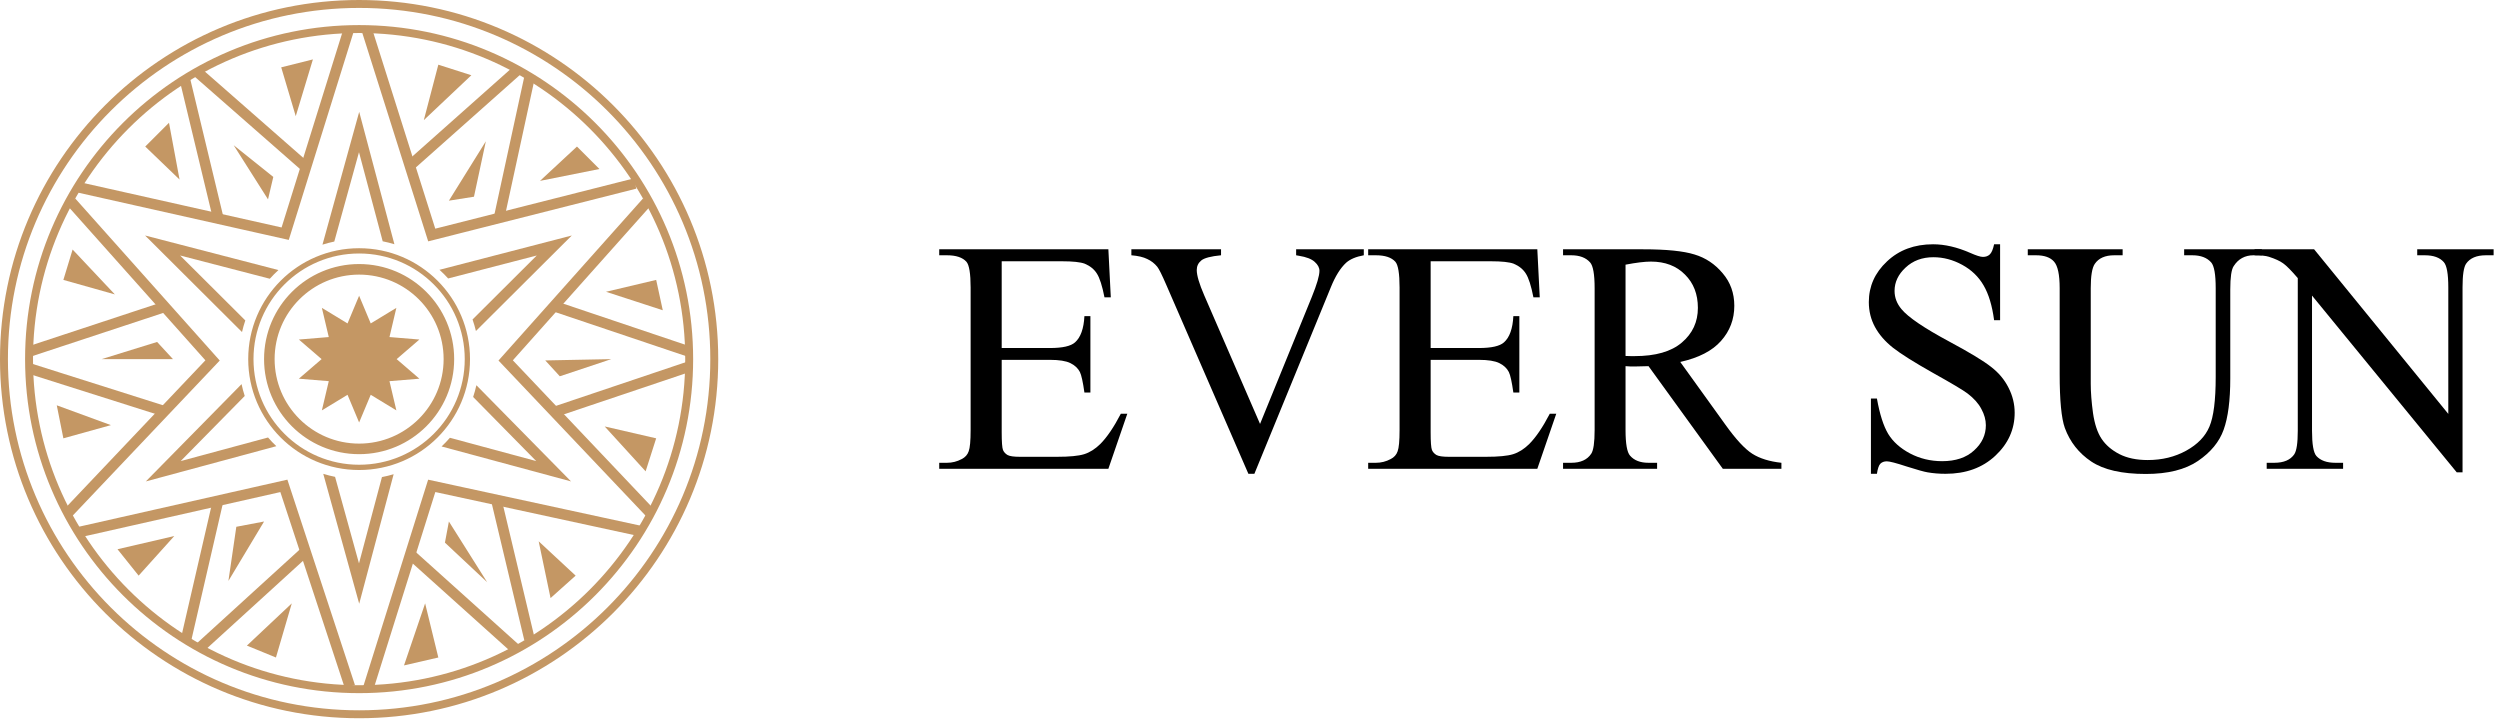
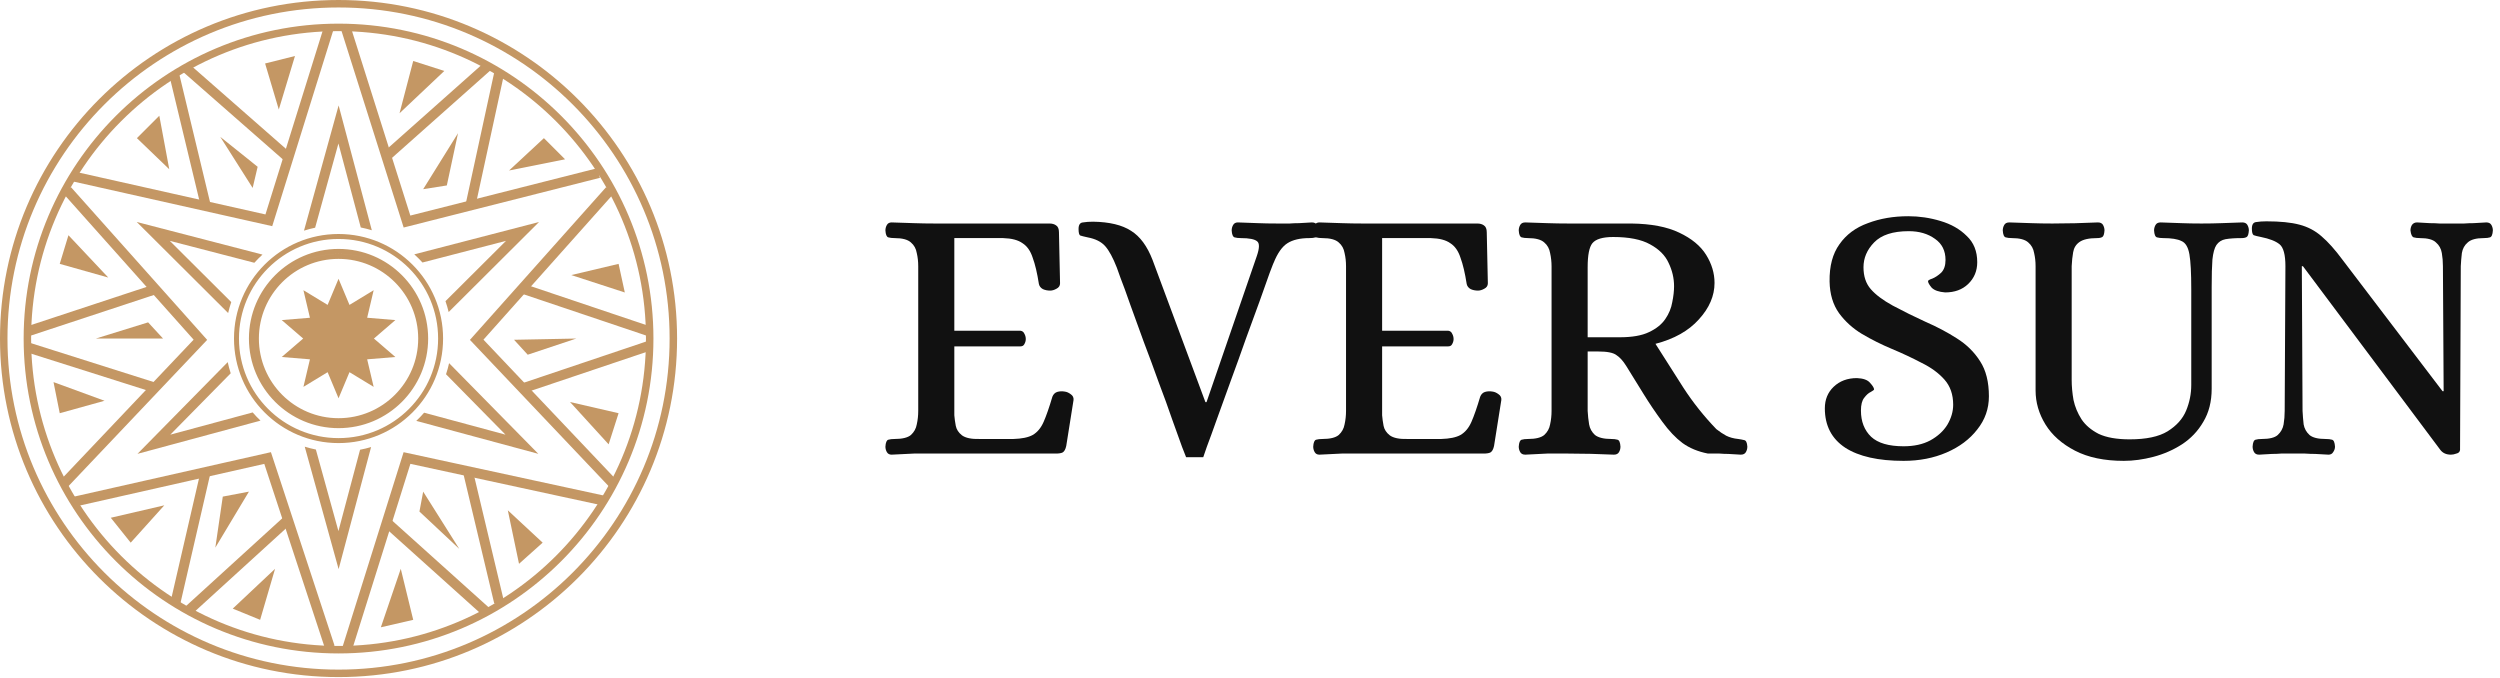
- <svg xmlns="http://www.w3.org/2000/svg" width="181" height="52" viewBox="0 0 181 52" fill="none">
+ <svg xmlns="http://www.w3.org/2000/svg" width="192" height="52" viewBox="0 0 192 52" fill="none">
  <path d="M26 18.162C30.329 18.162 33.838 21.671 33.838 26C33.838 30.329 30.329 33.838 26 33.838C21.671 33.838 18.162 30.329 18.162 26C18.162 21.671 21.671 18.162 26 18.162ZM32.309 26C32.309 29.484 29.484 32.308 26 32.308C22.516 32.308 19.691 29.484 19.691 26C19.692 22.516 22.516 19.691 26 19.691C29.484 19.691 32.309 22.515 32.309 26ZM32.691 26C32.691 22.304 29.695 19.308 26 19.308C22.305 19.308 19.309 22.304 19.309 26C19.309 29.695 22.305 32.691 26 32.691C29.695 32.691 32.691 29.695 32.691 26Z" stroke="#C49764" stroke-width="0.382" />
  <circle cx="26" cy="26" r="23.897" stroke="#C49764" stroke-width="0.574" />
  <circle cx="26" cy="26" r="25.713" stroke="#C49764" stroke-width="0.574" />
  <path d="M26 21.412L26.84 23.417L28.697 22.288L28.198 24.403L30.364 24.582L28.717 26L30.364 27.418L28.198 27.596L28.697 29.712L26.84 28.583L26 30.588L25.161 28.583L23.303 29.712L23.803 27.596L21.637 27.418L23.284 26L21.637 24.582L23.803 24.403L23.303 22.288L25.161 23.417L26 21.412Z" fill="#C49764" />
  <path d="M5.162 14.625L15.39 26.095L4.875 37.184M46.838 14.625L36.61 26.095L47.125 37.184M5.735 13.573L20.647 16.919L25.235 2.198M26.573 2.198L31.257 17.015L45.978 13.287M46.265 38.426L31.257 35.176L26.669 49.801M5.735 38.522L20.552 35.176L25.331 49.706" stroke="#C49764" stroke-width="0.765" />
  <path d="M23.404 34.305C23.683 34.392 23.968 34.465 24.259 34.524L25.991 40.789L27.653 34.54C27.941 34.485 28.223 34.416 28.5 34.333L26.006 43.71L23.404 34.305Z" fill="#C49764" />
  <path d="M17.489 27.811C17.551 28.103 17.628 28.389 17.718 28.669L13.08 33.382L19.406 31.674C19.595 31.894 19.796 32.105 20.006 32.304L10.558 34.855L17.489 27.811Z" fill="#C49764" />
  <path d="M41.344 34.855L31.97 32.324C32.181 32.125 32.383 31.915 32.573 31.695L38.822 33.382L34.255 28.742C34.348 28.464 34.426 28.18 34.49 27.89L41.344 34.855Z" fill="#C49764" />
  <path d="M20.159 19.553C19.94 19.752 19.731 19.961 19.533 20.181L13.039 18.497L17.76 23.2C17.667 23.474 17.587 23.755 17.521 24.041L10.503 17.049L20.159 19.553Z" fill="#C49764" />
  <path d="M34.457 23.965C34.389 23.681 34.307 23.402 34.212 23.13L38.862 18.497L32.446 20.161C32.247 19.941 32.037 19.732 31.817 19.534L41.399 17.049L34.457 23.965Z" fill="#C49764" />
  <path d="M28.555 17.683C28.278 17.598 27.995 17.527 27.707 17.47L25.991 11.019L24.202 17.488C23.911 17.549 23.626 17.624 23.346 17.714L26.006 8.098L28.555 17.683Z" fill="#C49764" />
  <path d="M29.729 11.948L37.471 5.066M36.133 15.772L38.331 5.639M13.383 5.735L15.773 15.676M14.339 5.257L22.081 12.044M2.199 25.426L11.758 22.272M2.104 26.669L11.758 29.728M13.479 46.264L15.773 36.323M14.53 46.838L22.081 39.956M29.729 40.147L37.28 46.934M35.942 36.228L38.331 46.264M40.148 29.823L49.802 26.573M40.148 22.176L49.802 25.426" stroke="#C49764" stroke-width="0.765" />
  <path d="M20.36 4.875L21.412 8.412L22.654 4.301L20.36 4.875Z" fill="#C49764" />
  <path d="M19.404 14.434L16.919 10.514L19.787 12.809L19.404 14.434Z" fill="#C49764" />
  <path d="M10.515 10.61L12.235 8.889L13 13L10.515 10.61Z" fill="#C49764" />
  <path d="M4.588 20.265L5.257 18.066L8.316 21.316L4.588 20.265Z" fill="#C49764" />
  <path d="M11.375 24.757L7.36 26H12.522L11.375 24.757Z" fill="#C49764" />
  <path d="M4.588 31.735L4.11 29.345L8.029 30.779L4.588 31.735Z" fill="#C49764" />
  <path d="M12.618 38.809L8.507 39.764L10.037 41.676L12.618 38.809Z" fill="#C49764" />
  <path d="M19.118 37.757L16.537 42.059L17.11 38.139L19.118 37.757Z" fill="#C49764" />
  <path d="M17.875 46.742L21.125 43.684L19.978 47.603L17.875 46.742Z" fill="#C49764" />
  <path d="M31.735 47.603L29.25 48.176L30.779 43.684L31.735 47.603Z" fill="#C49764" />
  <path d="M32.213 39.287L32.5 37.757L35.272 42.154L32.213 39.287Z" fill="#C49764" />
  <path d="M39.86 43.301L39 39.191L41.676 41.676L39.86 43.301Z" fill="#C49764" />
  <path d="M46.743 34.125L43.779 30.875L47.507 31.735L46.743 34.125Z" fill="#C49764" />
  <path d="M40.529 27.242L44.257 26L39.478 26.095L40.529 27.242Z" fill="#C49764" />
  <path d="M47.507 20.265L43.875 21.125L47.985 22.463L47.507 20.265Z" fill="#C49764" />
  <path d="M41.772 10.61L39.096 13.095L43.397 12.235L41.772 10.61Z" fill="#C49764" />
  <path d="M32.5 14.529L35.176 10.228L34.316 14.242L32.5 14.529Z" fill="#C49764" />
  <path d="M34.125 5.448L30.684 8.698L31.735 4.684L34.125 5.448Z" fill="#C49764" />
-   <path d="M72.523 18.916V25.197H76.016C76.922 25.197 77.527 25.061 77.832 24.787C78.238 24.428 78.465 23.795 78.512 22.889H78.945V28.42H78.512C78.402 27.646 78.293 27.15 78.184 26.932C78.043 26.658 77.812 26.443 77.492 26.287C77.172 26.131 76.68 26.053 76.016 26.053H72.523V31.291C72.523 31.994 72.555 32.424 72.617 32.58C72.68 32.728 72.789 32.85 72.945 32.943C73.102 33.029 73.398 33.072 73.836 33.072H76.531C77.43 33.072 78.082 33.01 78.488 32.885C78.894 32.76 79.285 32.514 79.66 32.147C80.144 31.662 80.641 30.932 81.148 29.955H81.617L80.246 33.94H68V33.506H68.562C68.938 33.506 69.293 33.416 69.629 33.236C69.879 33.111 70.047 32.924 70.133 32.674C70.227 32.424 70.273 31.912 70.273 31.139V20.814C70.273 19.807 70.172 19.186 69.969 18.951C69.688 18.639 69.219 18.482 68.562 18.482H68V18.049H80.246L80.422 21.529H79.965C79.801 20.693 79.617 20.119 79.414 19.807C79.219 19.494 78.926 19.256 78.535 19.092C78.223 18.975 77.672 18.916 76.883 18.916H72.523Z" fill="black" />
-   <path d="M98.739 18.049V18.482C98.176 18.584 97.751 18.764 97.461 19.021C97.047 19.404 96.68 19.99 96.36 20.779L90.817 34.303H90.383L84.43 20.604C84.126 19.9 83.911 19.471 83.786 19.314C83.59 19.072 83.348 18.885 83.059 18.752C82.778 18.611 82.395 18.521 81.911 18.482V18.049H88.403V18.482C87.668 18.553 87.192 18.678 86.973 18.857C86.754 19.037 86.645 19.268 86.645 19.549C86.645 19.939 86.825 20.549 87.184 21.377L91.227 30.693L94.977 21.494C95.344 20.588 95.528 19.959 95.528 19.607C95.528 19.381 95.415 19.166 95.188 18.963C94.961 18.752 94.579 18.604 94.04 18.518C94.001 18.51 93.934 18.498 93.84 18.482V18.049H98.739Z" fill="black" />
-   <path d="M103.579 18.916V25.197H107.071C107.978 25.197 108.583 25.061 108.888 24.787C109.294 24.428 109.52 23.795 109.567 22.889H110.001V28.42H109.567C109.458 27.646 109.349 27.15 109.239 26.932C109.099 26.658 108.868 26.443 108.548 26.287C108.228 26.131 107.735 26.053 107.071 26.053H103.579V31.291C103.579 31.994 103.61 32.424 103.673 32.58C103.735 32.728 103.845 32.85 104.001 32.943C104.157 33.029 104.454 33.072 104.892 33.072H107.587C108.485 33.072 109.138 33.01 109.544 32.885C109.95 32.76 110.341 32.514 110.716 32.147C111.2 31.662 111.696 30.932 112.204 29.955H112.673L111.302 33.94H99.056V33.506H99.618C99.993 33.506 100.349 33.416 100.685 33.236C100.935 33.111 101.103 32.924 101.188 32.674C101.282 32.424 101.329 31.912 101.329 31.139V20.814C101.329 19.807 101.228 19.186 101.024 18.951C100.743 18.639 100.274 18.482 99.618 18.482H99.056V18.049H111.302L111.478 21.529H111.02C110.856 20.693 110.673 20.119 110.47 19.807C110.274 19.494 109.981 19.256 109.591 19.092C109.278 18.975 108.728 18.916 107.938 18.916H103.579Z" fill="black" />
-   <path d="M128.974 33.94H124.732L119.353 26.51C118.955 26.525 118.63 26.533 118.38 26.533C118.279 26.533 118.169 26.533 118.052 26.533C117.935 26.525 117.814 26.518 117.689 26.51V31.127C117.689 32.127 117.798 32.748 118.017 32.99C118.314 33.334 118.759 33.506 119.353 33.506H119.974V33.94H113.165V33.506H113.763C114.435 33.506 114.915 33.287 115.205 32.85C115.369 32.607 115.451 32.033 115.451 31.127V20.861C115.451 19.861 115.341 19.24 115.123 18.998C114.818 18.654 114.365 18.482 113.763 18.482H113.165V18.049H118.955C120.642 18.049 121.884 18.174 122.681 18.424C123.486 18.666 124.165 19.119 124.72 19.783C125.283 20.439 125.564 21.225 125.564 22.139C125.564 23.115 125.244 23.963 124.603 24.682C123.97 25.4 122.986 25.908 121.65 26.205L124.931 30.764C125.681 31.811 126.326 32.506 126.865 32.85C127.404 33.193 128.107 33.412 128.974 33.506V33.94ZM117.689 25.771C117.837 25.771 117.966 25.775 118.076 25.783C118.185 25.783 118.275 25.783 118.345 25.783C119.861 25.783 121.001 25.455 121.767 24.799C122.54 24.143 122.927 23.307 122.927 22.291C122.927 21.299 122.615 20.494 121.99 19.877C121.373 19.252 120.552 18.939 119.529 18.939C119.076 18.939 118.462 19.014 117.689 19.162V25.771Z" fill="black" />
-   <path d="M144.807 17.686V23.182H144.373C144.233 22.127 143.979 21.287 143.612 20.662C143.252 20.037 142.737 19.541 142.065 19.174C141.393 18.807 140.698 18.623 139.979 18.623C139.166 18.623 138.495 18.873 137.963 19.373C137.432 19.865 137.166 20.428 137.166 21.061C137.166 21.545 137.334 21.986 137.67 22.385C138.155 22.971 139.307 23.752 141.127 24.729C142.612 25.525 143.623 26.139 144.162 26.568C144.709 26.99 145.127 27.49 145.416 28.068C145.713 28.646 145.862 29.252 145.862 29.885C145.862 31.088 145.393 32.127 144.455 33.002C143.526 33.869 142.327 34.303 140.858 34.303C140.397 34.303 139.963 34.268 139.557 34.197C139.315 34.158 138.811 34.018 138.045 33.775C137.287 33.525 136.807 33.4 136.604 33.4C136.409 33.4 136.252 33.459 136.135 33.576C136.026 33.693 135.944 33.935 135.889 34.303H135.455V28.854H135.889C136.092 29.994 136.366 30.85 136.709 31.42C137.053 31.982 137.577 32.451 138.28 32.826C138.991 33.201 139.768 33.389 140.612 33.389C141.588 33.389 142.358 33.131 142.92 32.615C143.491 32.1 143.776 31.49 143.776 30.787C143.776 30.396 143.666 30.002 143.448 29.604C143.237 29.205 142.905 28.834 142.452 28.49C142.147 28.256 141.315 27.76 139.955 27.002C138.596 26.236 137.627 25.627 137.049 25.174C136.479 24.721 136.045 24.221 135.748 23.674C135.452 23.127 135.303 22.525 135.303 21.869C135.303 20.729 135.741 19.748 136.616 18.928C137.491 18.1 138.604 17.686 139.955 17.686C140.799 17.686 141.694 17.893 142.639 18.307C143.077 18.502 143.385 18.6 143.565 18.6C143.768 18.6 143.932 18.541 144.057 18.424C144.19 18.299 144.295 18.053 144.373 17.686H144.807Z" fill="black" />
-   <path d="M158.132 18.482V18.049H163.757V18.482H163.159C162.534 18.482 162.054 18.744 161.718 19.268C161.554 19.51 161.472 20.072 161.472 20.955V27.4C161.472 28.994 161.311 30.232 160.991 31.115C160.679 31.99 160.058 32.744 159.128 33.377C158.206 34.002 156.948 34.315 155.354 34.315C153.62 34.315 152.304 34.014 151.405 33.412C150.507 32.81 149.87 32.002 149.495 30.986C149.245 30.291 149.12 28.986 149.12 27.072V20.861C149.12 19.885 148.983 19.244 148.71 18.939C148.444 18.635 148.011 18.482 147.409 18.482H146.811V18.049H153.679V18.482H153.069C152.413 18.482 151.944 18.689 151.663 19.104C151.468 19.385 151.37 19.971 151.37 20.861V27.787C151.37 28.404 151.425 29.111 151.534 29.908C151.651 30.705 151.858 31.326 152.155 31.771C152.452 32.217 152.878 32.584 153.433 32.873C153.995 33.162 154.683 33.307 155.495 33.307C156.534 33.307 157.464 33.08 158.284 32.627C159.104 32.174 159.663 31.596 159.96 30.893C160.265 30.182 160.417 28.982 160.417 27.295V20.861C160.417 19.869 160.308 19.248 160.089 18.998C159.784 18.654 159.331 18.482 158.729 18.482H158.132Z" fill="black" />
-   <path d="M163.23 18.049H167.542L177.257 29.967V20.803C177.257 19.826 177.148 19.217 176.929 18.975C176.64 18.646 176.183 18.482 175.558 18.482H175.007V18.049H180.538V18.482H179.976C179.304 18.482 178.827 18.686 178.546 19.092C178.374 19.342 178.288 19.912 178.288 20.803V34.197H177.867L167.39 21.4V31.186C167.39 32.162 167.495 32.772 167.706 33.014C168.003 33.342 168.46 33.506 169.077 33.506H169.64V33.94H164.109V33.506H164.66C165.339 33.506 165.82 33.303 166.101 32.897C166.273 32.647 166.359 32.076 166.359 31.186V20.135C165.898 19.596 165.546 19.24 165.304 19.068C165.07 18.896 164.722 18.736 164.261 18.588C164.035 18.518 163.691 18.482 163.23 18.482V18.049Z" fill="black" />
+   <path d="M68.476 34.918C68.308 34.918 68.187 34.853 68.112 34.722C68.037 34.591 68 34.451 68 34.302C68.019 33.985 68.093 33.807 68.224 33.77C68.355 33.733 68.513 33.714 68.7 33.714C69.297 33.714 69.717 33.611 69.96 33.406C70.203 33.182 70.352 32.911 70.408 32.594C70.483 32.258 70.52 31.913 70.52 31.558V20.442C70.52 20.087 70.483 19.751 70.408 19.434C70.352 19.098 70.203 18.827 69.96 18.622C69.717 18.398 69.297 18.286 68.7 18.286C68.513 18.286 68.355 18.267 68.224 18.23C68.093 18.193 68.019 18.015 68 17.698C68 17.549 68.037 17.409 68.112 17.278C68.187 17.147 68.308 17.082 68.476 17.082C69.092 17.101 69.661 17.119 70.184 17.138C70.707 17.157 71.248 17.166 71.808 17.166H80.6C80.805 17.166 80.973 17.213 81.104 17.306C81.253 17.399 81.328 17.577 81.328 17.838L81.412 21.758C81.412 21.945 81.319 22.085 81.132 22.178C80.964 22.271 80.805 22.318 80.656 22.318C80.451 22.318 80.264 22.281 80.096 22.206C79.928 22.113 79.825 21.982 79.788 21.814C79.657 20.974 79.499 20.302 79.312 19.798C79.144 19.275 78.883 18.902 78.528 18.678C78.192 18.435 77.697 18.305 77.044 18.286H73.292V25.398H78.36C78.509 25.417 78.612 25.491 78.668 25.622C78.743 25.753 78.78 25.893 78.78 26.042C78.78 26.173 78.743 26.303 78.668 26.434C78.612 26.546 78.509 26.602 78.36 26.602H73.292V31.894C73.311 32.137 73.348 32.407 73.404 32.706C73.46 32.986 73.619 33.229 73.88 33.434C74.16 33.639 74.617 33.733 75.252 33.714H77.828C78.481 33.695 78.976 33.593 79.312 33.406C79.667 33.201 79.947 32.865 80.152 32.398C80.357 31.931 80.581 31.287 80.824 30.466C80.899 30.279 81.02 30.158 81.188 30.102C81.375 30.046 81.571 30.037 81.776 30.074C81.925 30.093 82.075 30.158 82.224 30.27C82.392 30.382 82.467 30.531 82.448 30.718L81.888 34.246C81.832 34.507 81.739 34.675 81.608 34.75C81.496 34.806 81.319 34.834 81.076 34.834H71.836C71.276 34.834 70.725 34.834 70.184 34.834C69.661 34.853 69.092 34.881 68.476 34.918Z" fill="#111111" />
+   <path d="M91.093 35.114C91.093 35.114 90.99 34.853 90.785 34.33C90.598 33.789 90.346 33.089 90.029 32.23C89.73 31.353 89.385 30.401 88.993 29.374C88.62 28.329 88.237 27.293 87.845 26.266C87.472 25.221 87.126 24.269 86.809 23.41C86.51 22.551 86.258 21.861 86.053 21.338C85.866 20.815 85.773 20.554 85.773 20.554C85.474 19.789 85.176 19.238 84.877 18.902C84.578 18.566 84.13 18.342 83.533 18.23C83.272 18.174 83.085 18.127 82.973 18.09C82.88 18.053 82.833 17.885 82.833 17.586C82.833 17.269 82.945 17.101 83.169 17.082C83.393 17.045 83.654 17.026 83.953 17.026C85.204 17.045 86.174 17.278 86.865 17.726C87.556 18.155 88.106 18.902 88.517 19.966L92.577 30.886H92.661L96.525 19.658C96.73 19.061 96.74 18.687 96.553 18.538C96.366 18.37 95.946 18.286 95.293 18.286C95.106 18.286 94.948 18.267 94.817 18.23C94.686 18.193 94.612 18.015 94.593 17.698C94.593 17.549 94.63 17.409 94.705 17.278C94.78 17.147 94.901 17.082 95.069 17.082C95.666 17.101 96.18 17.119 96.609 17.138C97.057 17.157 97.561 17.166 98.121 17.166C98.494 17.166 98.802 17.166 99.045 17.166C99.288 17.147 99.53 17.138 99.773 17.138C100.034 17.119 100.361 17.101 100.753 17.082C100.94 17.082 101.07 17.147 101.145 17.278C101.22 17.409 101.257 17.549 101.257 17.698C101.238 18.015 101.164 18.193 101.033 18.23C100.921 18.267 100.762 18.286 100.557 18.286C99.848 18.286 99.288 18.417 98.877 18.678C98.466 18.939 98.112 19.443 97.813 20.19C97.813 20.171 97.71 20.433 97.505 20.974C97.318 21.497 97.066 22.206 96.749 23.102C96.432 23.979 96.077 24.95 95.685 26.014C95.312 27.078 94.929 28.142 94.537 29.206C94.145 30.27 93.79 31.25 93.473 32.146C93.156 33.042 92.894 33.761 92.689 34.302C92.502 34.843 92.409 35.114 92.409 35.114H91.093Z" fill="#111111" />
+   <path d="M101.331 34.918C101.163 34.918 101.042 34.853 100.967 34.722C100.892 34.591 100.855 34.451 100.855 34.302C100.874 33.985 100.948 33.807 101.079 33.77C101.21 33.733 101.368 33.714 101.555 33.714C102.152 33.714 102.572 33.611 102.815 33.406C103.058 33.182 103.207 32.911 103.263 32.594C103.338 32.258 103.375 31.913 103.375 31.558V20.442C103.375 20.087 103.338 19.751 103.263 19.434C103.207 19.098 103.058 18.827 102.815 18.622C102.572 18.398 102.152 18.286 101.555 18.286C101.368 18.286 101.21 18.267 101.079 18.23C100.948 18.193 100.874 18.015 100.855 17.698C100.855 17.549 100.892 17.409 100.967 17.278C101.042 17.147 101.163 17.082 101.331 17.082C101.947 17.101 102.516 17.119 103.039 17.138C103.562 17.157 104.103 17.166 104.663 17.166H113.455C113.66 17.166 113.828 17.213 113.959 17.306C114.108 17.399 114.183 17.577 114.183 17.838L114.267 21.758C114.267 21.945 114.174 22.085 113.987 22.178C113.819 22.271 113.66 22.318 113.511 22.318C113.306 22.318 113.119 22.281 112.951 22.206C112.783 22.113 112.68 21.982 112.643 21.814C112.512 20.974 112.354 20.302 112.167 19.798C111.999 19.275 111.738 18.902 111.383 18.678C111.047 18.435 110.552 18.305 109.899 18.286H106.147V25.398H111.215C111.364 25.417 111.467 25.491 111.523 25.622C111.598 25.753 111.635 25.893 111.635 26.042C111.635 26.173 111.598 26.303 111.523 26.434C111.467 26.546 111.364 26.602 111.215 26.602H106.147V31.894C106.166 32.137 106.203 32.407 106.259 32.706C106.315 32.986 106.474 33.229 106.735 33.434C107.015 33.639 107.472 33.733 108.107 33.714H110.683C111.336 33.695 111.831 33.593 112.167 33.406C112.522 33.201 112.802 32.865 113.007 32.398C113.212 31.931 113.436 31.287 113.679 30.466C113.754 30.279 113.875 30.158 114.043 30.102C114.23 30.046 114.426 30.037 114.631 30.074C114.78 30.093 114.93 30.158 115.079 30.27C115.247 30.382 115.322 30.531 115.303 30.718L114.743 34.246C114.687 34.507 114.594 34.675 114.463 34.75C114.351 34.806 114.174 34.834 113.931 34.834H104.691C104.131 34.834 103.58 34.834 103.039 34.834C102.516 34.853 101.947 34.881 101.331 34.918Z" fill="#111111" />
+   <path d="M117.144 34.918C116.957 34.918 116.827 34.853 116.752 34.722C116.677 34.591 116.64 34.451 116.64 34.302C116.659 33.985 116.733 33.807 116.864 33.77C116.995 33.733 117.153 33.714 117.34 33.714C117.937 33.714 118.357 33.611 118.6 33.406C118.843 33.182 118.992 32.911 119.048 32.594C119.123 32.258 119.16 31.913 119.16 31.558V20.47C119.16 20.115 119.123 19.77 119.048 19.434C118.992 19.098 118.843 18.827 118.6 18.622C118.357 18.398 117.937 18.286 117.34 18.286C117.153 18.286 116.995 18.267 116.864 18.23C116.733 18.193 116.659 18.015 116.64 17.698C116.64 17.549 116.677 17.409 116.752 17.278C116.827 17.147 116.957 17.082 117.144 17.082C117.741 17.101 118.301 17.119 118.824 17.138C119.365 17.157 119.916 17.166 120.476 17.166H125.292C126.804 17.185 128.027 17.418 128.96 17.866C129.912 18.314 130.603 18.883 131.032 19.574C131.461 20.265 131.676 20.983 131.676 21.73C131.676 22.719 131.275 23.653 130.472 24.53C129.688 25.407 128.577 26.033 127.14 26.406C127.849 27.526 128.568 28.655 129.296 29.794C130.024 30.914 130.864 31.969 131.816 32.958C132.077 33.163 132.329 33.331 132.572 33.462C132.833 33.593 133.141 33.677 133.496 33.714C133.645 33.733 133.795 33.761 133.944 33.798C134.093 33.817 134.177 33.985 134.196 34.302C134.196 34.451 134.159 34.591 134.084 34.722C134.009 34.853 133.879 34.918 133.692 34.918C133.3 34.899 132.983 34.881 132.74 34.862C132.516 34.862 132.292 34.853 132.068 34.834C131.844 34.834 131.545 34.834 131.172 34.834C130.407 34.685 129.753 34.414 129.212 34.022C128.689 33.63 128.176 33.089 127.672 32.398C127.149 31.689 126.664 30.97 126.216 30.242C125.768 29.514 125.329 28.805 124.9 28.114C124.657 27.722 124.405 27.442 124.144 27.274C123.901 27.087 123.435 26.994 122.744 26.994H121.932V31.558C121.951 31.913 121.988 32.258 122.044 32.594C122.1 32.911 122.249 33.182 122.492 33.406C122.753 33.611 123.173 33.714 123.752 33.714C123.939 33.714 124.097 33.733 124.228 33.77C124.359 33.807 124.433 33.985 124.452 34.302C124.452 34.451 124.415 34.591 124.34 34.722C124.265 34.853 124.135 34.918 123.948 34.918C122.753 34.862 121.587 34.834 120.448 34.834C119.888 34.834 119.347 34.834 118.824 34.834C118.301 34.853 117.741 34.881 117.144 34.918ZM121.932 25.902H124.396C125.348 25.902 126.095 25.771 126.636 25.51C127.196 25.249 127.616 24.913 127.896 24.502C128.176 24.091 128.353 23.662 128.428 23.214C128.521 22.766 128.568 22.355 128.568 21.982C128.568 21.366 128.428 20.769 128.148 20.19C127.887 19.611 127.411 19.135 126.72 18.762C126.048 18.389 125.105 18.202 123.892 18.202C123.089 18.202 122.557 18.361 122.296 18.678C122.053 18.977 121.932 19.593 121.932 20.526V25.902Z" fill="#111111" />
+   <path d="M146.196 35.394C144.254 35.394 142.761 35.058 141.716 34.386C140.67 33.695 140.148 32.687 140.148 31.362C140.148 30.69 140.372 30.139 140.82 29.71C141.286 29.262 141.884 29.038 142.612 29.038C143.097 29.057 143.433 29.178 143.62 29.402C143.825 29.626 143.928 29.794 143.928 29.906C143.928 29.943 143.844 30.009 143.676 30.102C143.508 30.177 143.34 30.326 143.172 30.55C143.004 30.755 142.92 31.082 142.92 31.53C142.92 32.37 143.181 33.042 143.704 33.546C144.226 34.031 145.057 34.274 146.196 34.274C146.998 34.274 147.68 34.125 148.24 33.826C148.818 33.509 149.257 33.107 149.556 32.622C149.854 32.118 150.004 31.605 150.004 31.082C150.004 30.298 149.78 29.654 149.332 29.15C148.884 28.646 148.296 28.217 147.568 27.862C146.858 27.489 146.102 27.134 145.3 26.798C144.497 26.462 143.732 26.079 143.004 25.65C142.294 25.221 141.706 24.689 141.24 24.054C140.773 23.401 140.53 22.589 140.512 21.618C140.493 20.442 140.745 19.49 141.268 18.762C141.79 18.015 142.518 17.474 143.452 17.138C144.385 16.783 145.421 16.606 146.56 16.606C147.4 16.606 148.221 16.727 149.024 16.97C149.845 17.213 150.517 17.595 151.04 18.118C151.581 18.622 151.852 19.294 151.852 20.134C151.852 20.806 151.618 21.366 151.152 21.814C150.704 22.243 150.116 22.458 149.388 22.458C148.902 22.421 148.557 22.299 148.352 22.094C148.165 21.87 148.072 21.702 148.072 21.59C148.072 21.534 148.184 21.469 148.408 21.394C148.632 21.301 148.856 21.151 149.08 20.946C149.304 20.722 149.416 20.395 149.416 19.966C149.416 19.257 149.145 18.715 148.604 18.342C148.062 17.95 147.39 17.754 146.588 17.754C145.374 17.754 144.488 18.043 143.928 18.622C143.386 19.182 143.116 19.817 143.116 20.526C143.116 21.217 143.302 21.777 143.676 22.206C144.049 22.635 144.609 23.055 145.356 23.466C146.196 23.914 147.045 24.334 147.904 24.726C148.762 25.099 149.556 25.519 150.284 25.986C151.03 26.453 151.628 27.041 152.076 27.75C152.524 28.441 152.748 29.337 152.748 30.438C152.748 31.39 152.449 32.239 151.852 32.986C151.273 33.733 150.489 34.321 149.5 34.75C148.51 35.179 147.409 35.394 146.196 35.394Z" fill="#111111" />
+   <path d="M163.109 35.394C161.615 35.394 160.365 35.133 159.357 34.61C158.349 34.087 157.593 33.415 157.089 32.594C156.585 31.773 156.333 30.905 156.333 29.99V20.442C156.333 20.087 156.295 19.751 156.221 19.434C156.165 19.098 156.015 18.827 155.773 18.622C155.53 18.398 155.11 18.286 154.513 18.286C154.326 18.286 154.167 18.267 154.037 18.23C153.906 18.193 153.831 18.015 153.813 17.698C153.813 17.549 153.85 17.409 153.925 17.278C153.999 17.147 154.13 17.082 154.317 17.082C154.914 17.101 155.474 17.119 155.997 17.138C156.519 17.157 157.061 17.166 157.621 17.166C158.759 17.166 159.926 17.138 161.121 17.082C161.307 17.082 161.438 17.147 161.513 17.278C161.587 17.409 161.625 17.549 161.625 17.698C161.606 17.978 161.55 18.146 161.457 18.202C161.363 18.258 161.233 18.286 161.065 18.286C160.43 18.286 159.973 18.389 159.693 18.594C159.431 18.781 159.273 19.042 159.217 19.378C159.161 19.695 159.123 20.05 159.105 20.442V29.178C159.105 29.663 159.151 30.177 159.245 30.718C159.357 31.241 159.562 31.735 159.861 32.202C160.159 32.65 160.598 33.023 161.177 33.322C161.774 33.602 162.567 33.742 163.557 33.742C164.826 33.742 165.797 33.537 166.469 33.126C167.159 32.697 167.635 32.165 167.897 31.53C168.158 30.895 168.289 30.242 168.289 29.57V22.206C168.289 20.974 168.242 20.087 168.149 19.546C168.055 18.986 167.85 18.641 167.533 18.51C167.234 18.361 166.767 18.286 166.133 18.286C165.946 18.286 165.787 18.267 165.657 18.23C165.526 18.193 165.451 18.015 165.433 17.698C165.433 17.549 165.47 17.409 165.545 17.278C165.619 17.147 165.75 17.082 165.937 17.082C166.534 17.101 167.066 17.119 167.533 17.138C167.999 17.157 168.513 17.166 169.073 17.166C169.633 17.166 170.146 17.157 170.613 17.138C171.079 17.119 171.611 17.101 172.209 17.082C172.395 17.082 172.526 17.147 172.601 17.278C172.675 17.409 172.713 17.549 172.713 17.698C172.694 17.978 172.638 18.146 172.545 18.202C172.451 18.258 172.321 18.286 172.153 18.286C171.649 18.286 171.238 18.314 170.921 18.37C170.622 18.426 170.389 18.575 170.221 18.818C170.071 19.042 169.969 19.415 169.913 19.938C169.875 20.442 169.857 21.142 169.857 22.038V29.85C169.857 30.839 169.642 31.689 169.213 32.398C168.802 33.107 168.251 33.686 167.561 34.134C166.889 34.563 166.161 34.881 165.377 35.086C164.593 35.291 163.837 35.394 163.109 35.394Z" fill="#111111" />
+   <path d="M173.504 34.918C173.317 34.918 173.186 34.853 173.112 34.722C173.037 34.591 173 34.451 173 34.302C173.018 33.985 173.093 33.807 173.224 33.77C173.354 33.733 173.513 33.714 173.7 33.714C174.297 33.714 174.708 33.611 174.932 33.406C175.174 33.182 175.324 32.911 175.38 32.594C175.436 32.258 175.464 31.913 175.464 31.558L175.52 20.442C175.52 19.565 175.37 19.005 175.072 18.762C174.773 18.519 174.297 18.333 173.644 18.202C173.364 18.146 173.177 18.099 173.084 18.062C172.99 18.006 172.944 17.838 172.944 17.558C172.944 17.241 173.056 17.073 173.28 17.054C173.504 17.017 173.765 16.998 174.064 16.998C175.109 16.998 175.949 17.082 176.584 17.25C177.237 17.418 177.806 17.717 178.292 18.146C178.796 18.575 179.337 19.182 179.916 19.966L187.588 30.046H187.672L187.616 20.442C187.616 20.087 187.588 19.751 187.532 19.434C187.476 19.098 187.326 18.827 187.084 18.622C186.86 18.398 186.449 18.286 185.852 18.286C185.665 18.286 185.506 18.267 185.376 18.23C185.245 18.193 185.161 18.015 185.124 17.698C185.124 17.549 185.161 17.409 185.236 17.278C185.329 17.147 185.46 17.082 185.628 17.082C186.038 17.101 186.365 17.119 186.608 17.138C186.869 17.138 187.121 17.147 187.364 17.166C187.625 17.166 187.942 17.166 188.316 17.166C188.689 17.166 188.997 17.166 189.24 17.166C189.482 17.147 189.725 17.138 189.968 17.138C190.229 17.119 190.556 17.101 190.948 17.082C191.134 17.082 191.265 17.147 191.34 17.278C191.414 17.409 191.452 17.549 191.452 17.698C191.433 18.015 191.358 18.193 191.228 18.23C191.116 18.267 190.957 18.286 190.752 18.286C190.173 18.286 189.762 18.398 189.52 18.622C189.277 18.827 189.128 19.098 189.072 19.434C189.034 19.751 189.006 20.087 188.988 20.442L188.932 34.554C188.913 34.703 188.82 34.797 188.652 34.834C188.502 34.89 188.362 34.918 188.232 34.918C187.877 34.918 187.606 34.797 187.42 34.554L176.864 20.442H176.78L176.836 31.558C176.854 31.913 176.882 32.258 176.92 32.594C176.976 32.911 177.125 33.182 177.368 33.406C177.61 33.611 178.021 33.714 178.6 33.714C178.805 33.714 178.973 33.733 179.104 33.77C179.234 33.807 179.309 33.985 179.328 34.302C179.328 34.451 179.281 34.591 179.188 34.722C179.113 34.853 178.992 34.918 178.824 34.918C178.432 34.899 178.096 34.881 177.816 34.862C177.554 34.862 177.293 34.853 177.032 34.834C176.789 34.834 176.481 34.834 176.108 34.834C175.734 34.834 175.426 34.834 175.184 34.834C174.96 34.853 174.726 34.862 174.484 34.862C174.241 34.881 173.914 34.899 173.504 34.918Z" fill="#111111" />
</svg>
